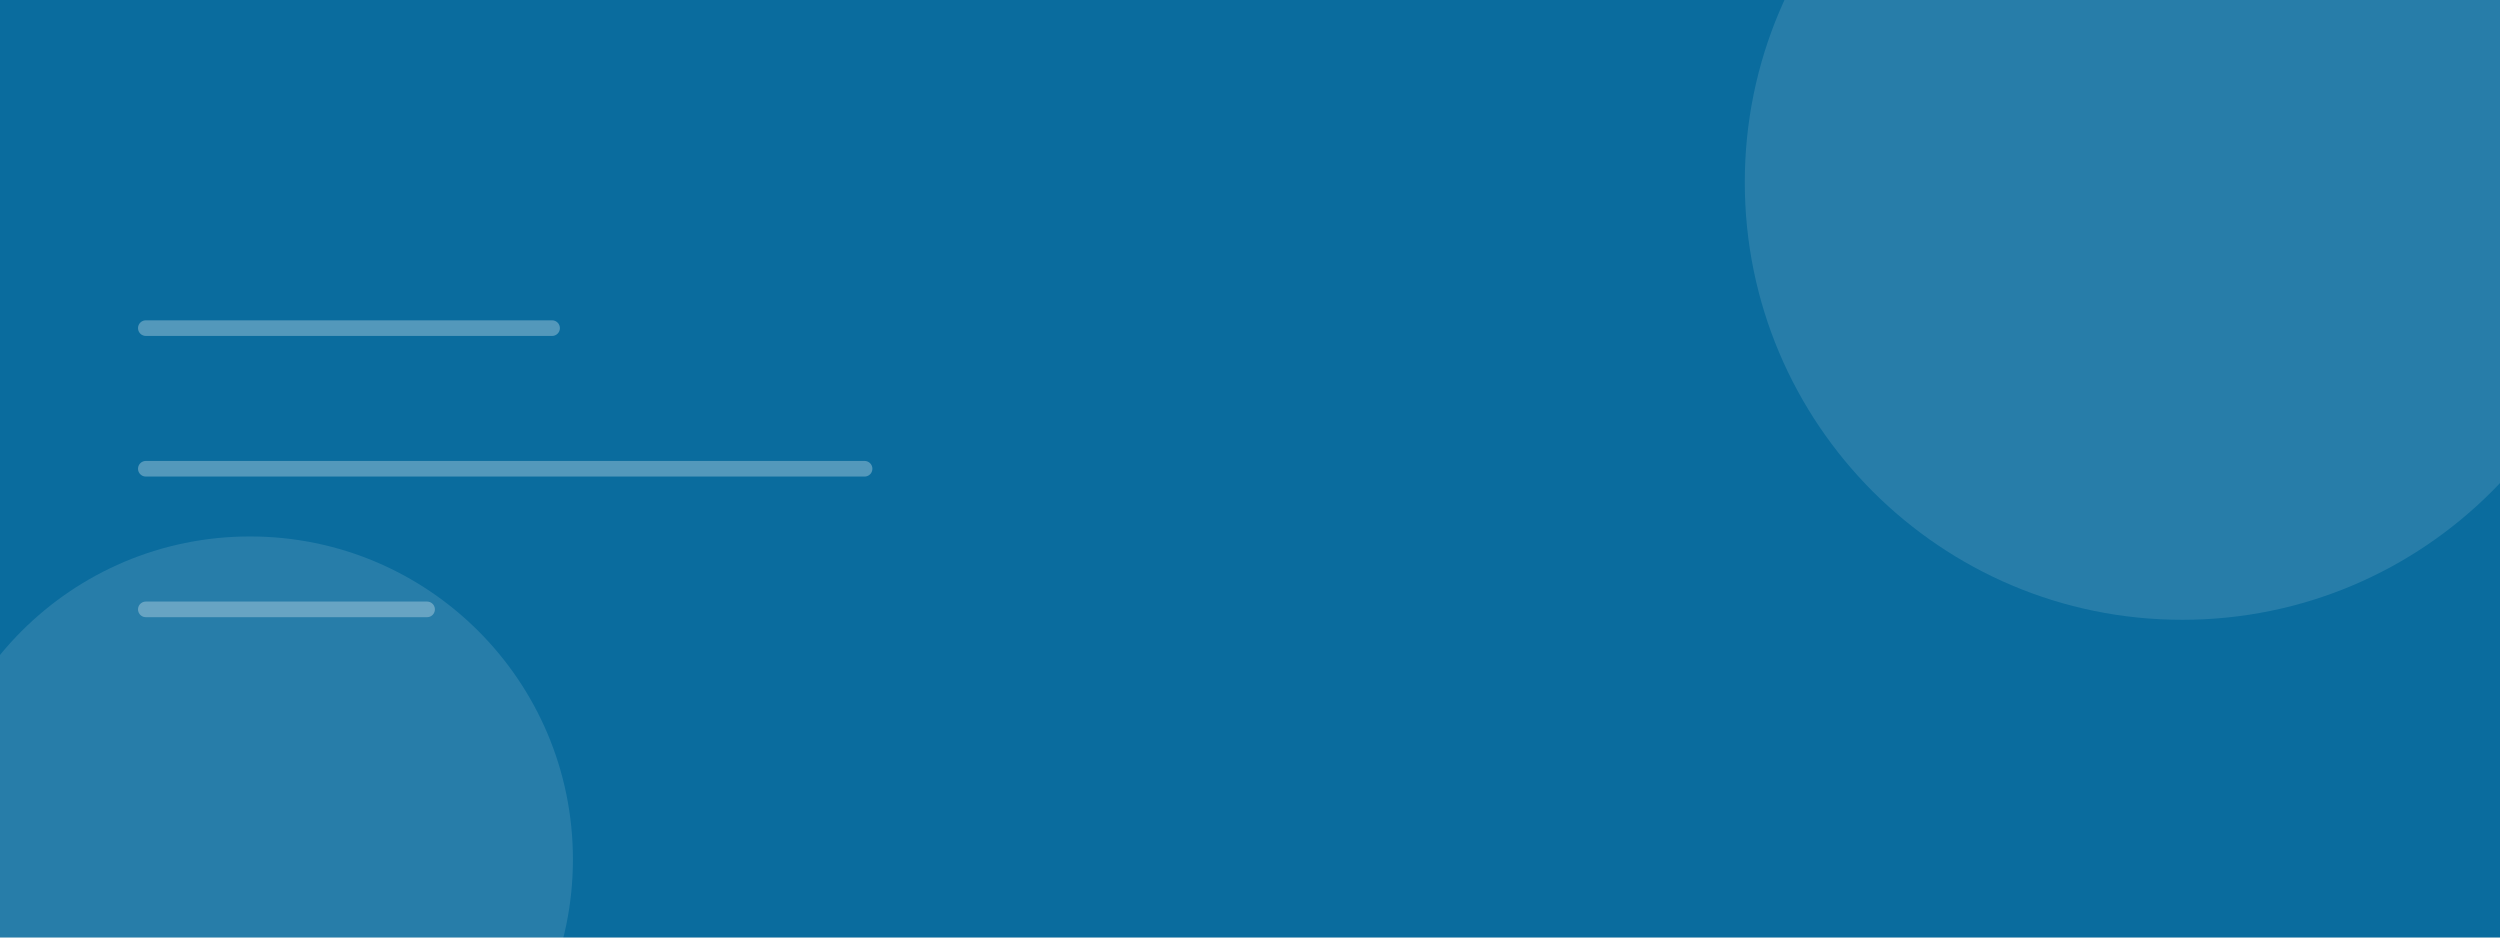
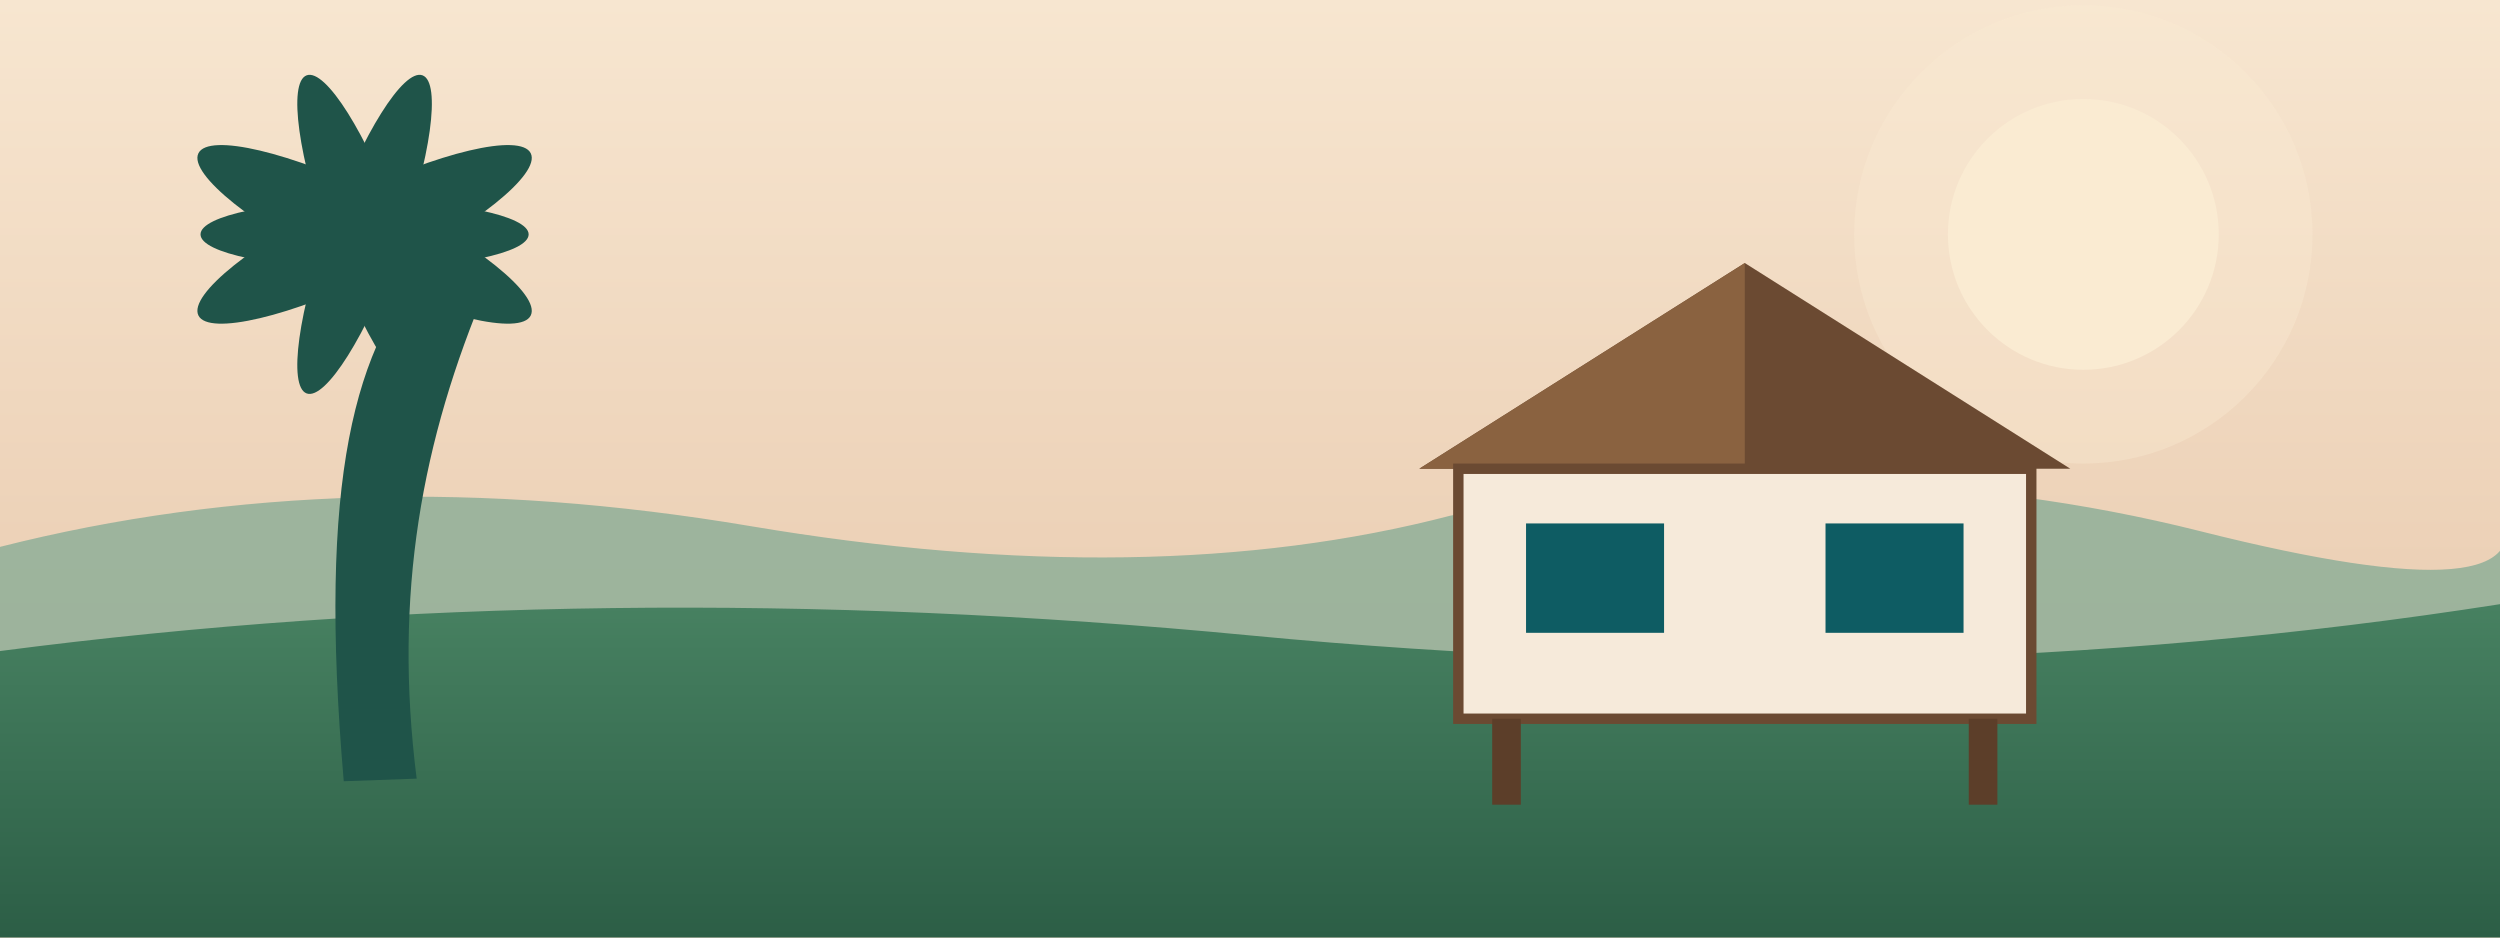
<svg xmlns="http://www.w3.org/2000/svg" viewBox="0 0 960 360" width="960" height="360" role="img" aria-label="Ảnh minh hoạ ưu đãi khách đặt lần đầu">
-   <rect width="960" height="360" fill="#0A6C9E" />
-   <g fill="#FFFFFF" opacity="0.12">
-     <circle cx="838" cy="70" r="168" />
-     <circle cx="96" cy="330" r="124" />
+   <defs>
+     <linearGradient id="troi" x1="0" y1="0" x2="0" y2="1">
+       <stop offset="0" stop-color="#F7E6D0" />
+       <stop offset="1" stop-color="#E5C3A6" />
+     </linearGradient>
+     <linearGradient id="nuoc" x1="0" y1="0" x2="0" y2="1">
+       <stop offset="0" stop-color="#2E757A" />
+       <stop offset="1" stop-color="#12484F" />
+     </linearGradient>
+     <linearGradient id="co" x1="0" y1="0" x2="0" y2="1">
+       <stop offset="0" stop-color="#478161" />
+       <stop offset="1" stop-color="#2C5E46" />
+     </linearGradient>
+   </defs>
+   <rect width="960" height="360" fill="url(#troi)" />
+   <circle cx="800" cy="90" r="88" fill="#FAEBD2" opacity=".38" />
+   <circle cx="800" cy="90" r="52" fill="#FAEBD2" />
+   <path d="M0 210 Q134 176 288 202 T557 198 Q710 170 845 204 T960 194 L960 280 L0 280Z" fill="#89AC96" opacity=".8" />
+   <path d="M0 250 Q230 220 480 244 T960 232 L960 360 L0 360Z" fill="url(#co)" />
+   <g fill="#1F5449">
+     <path d="M132 300c-10-116 4-168 34-200l21 10c-25 59-36 118-27 189z" />
+     <ellipse cx="140" cy="90" rx="71" ry="16" transform="rotate(-26 140 90)" />
+     <ellipse cx="140" cy="90" rx="71" ry="16" transform="rotate(26 140 90)" />
+     <ellipse cx="140" cy="90" rx="65" ry="14" transform="rotate(-70 140 90)" />
+     <ellipse cx="140" cy="90" rx="65" ry="14" transform="rotate(70 140 90)" />
+     <ellipse cx="140" cy="90" rx="63" ry="13" transform="rotate(0 140 90)" />
  </g>
-   <g stroke="#FFFFFF" stroke-width="6" stroke-linecap="round" opacity="0.30">
-     <line x1="56" y1="126" x2="212" y2="126" />
-     <line x1="56" y1="180" x2="332" y2="180" />
-     <line x1="56" y1="234" x2="164" y2="234" />
-   </g>
+   <polygon points="545,180 670,101 795,180" fill="#6B4A32" />
+   <polygon points="545,180 670,101 670,180" fill="#8A6240" />
+   <rect x="560" y="180" width="220" height="96" fill="#F6EADA" />
+   <rect x="560" y="180" width="220" height="96" fill="none" stroke="#6B4A32" stroke-width="4.0" />
+   <rect x="586" y="201" width="53" height="42" fill="#0E5C63" />
+   <rect x="701" y="201" width="53" height="42" fill="#0E5C63" />
+   <rect x="573" y="276" width="11" height="33" fill="#5C3E29" />
+   <rect x="756" y="276" width="11" height="33" fill="#5C3E29" />
</svg>
